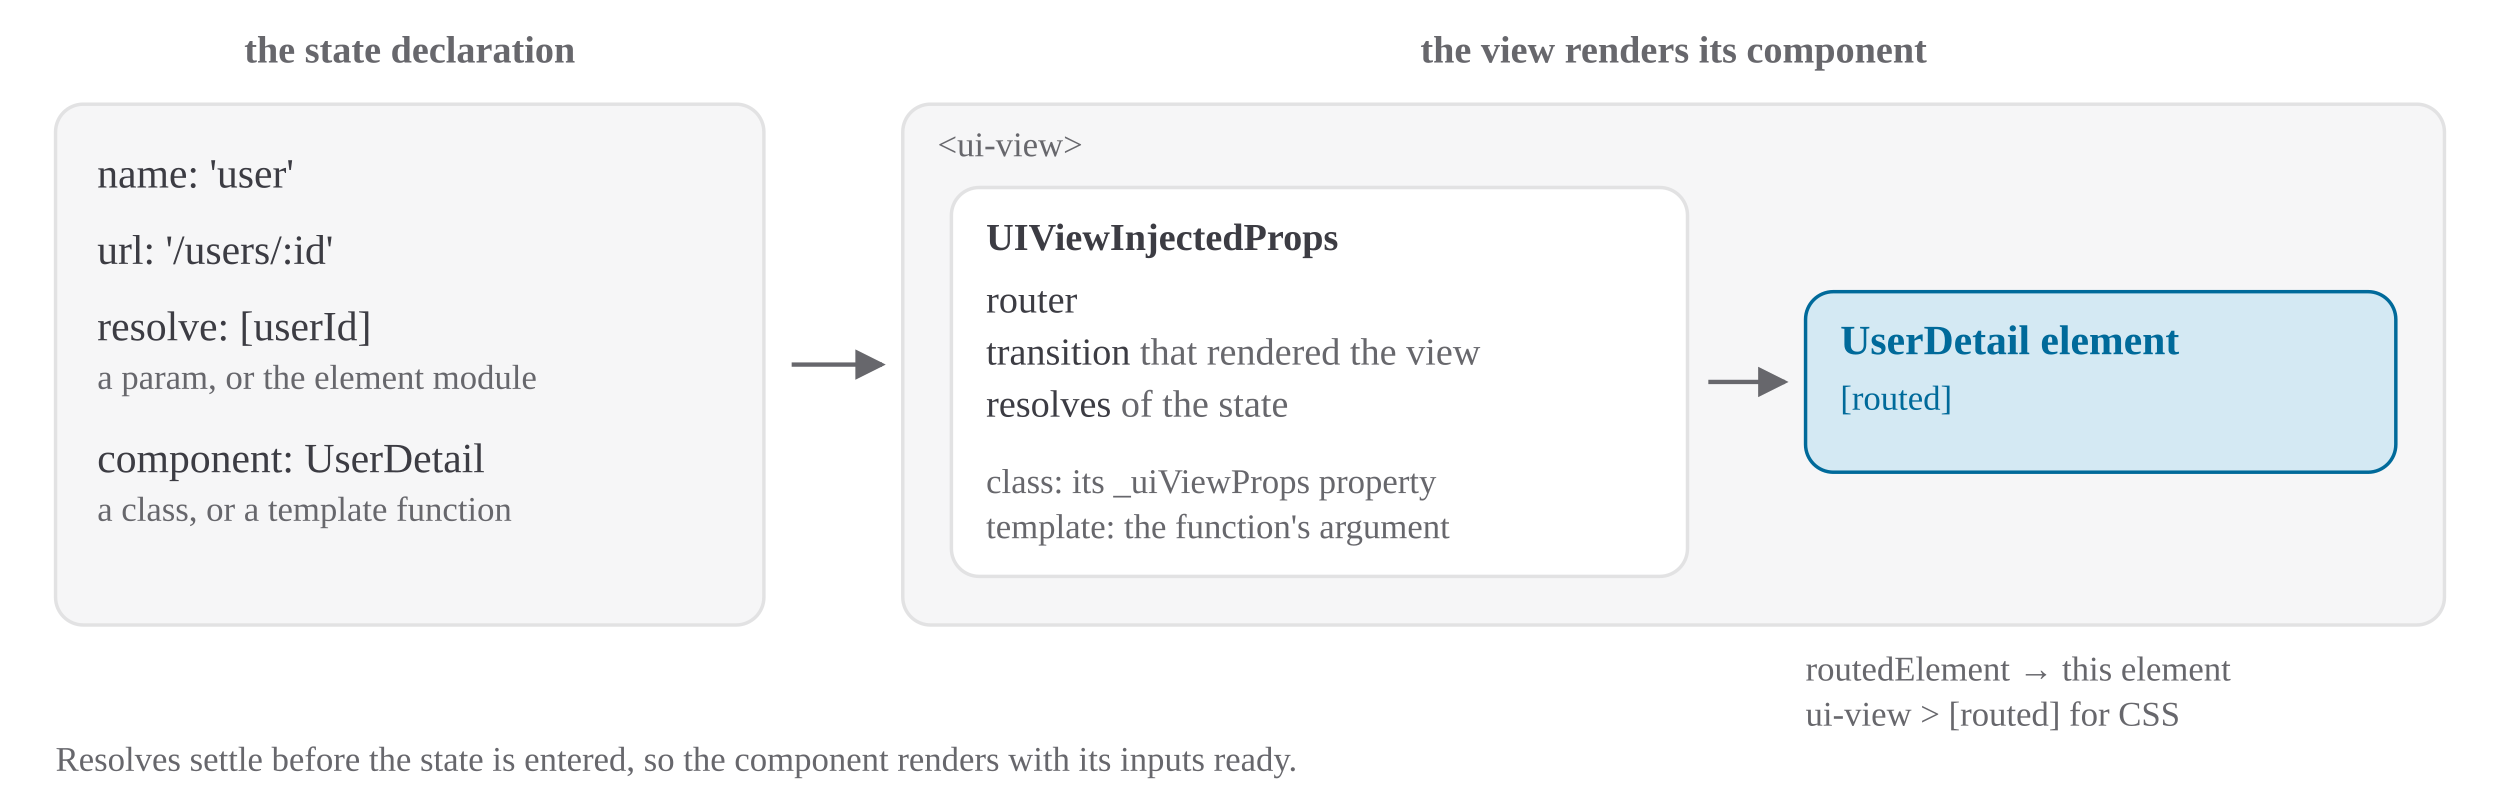
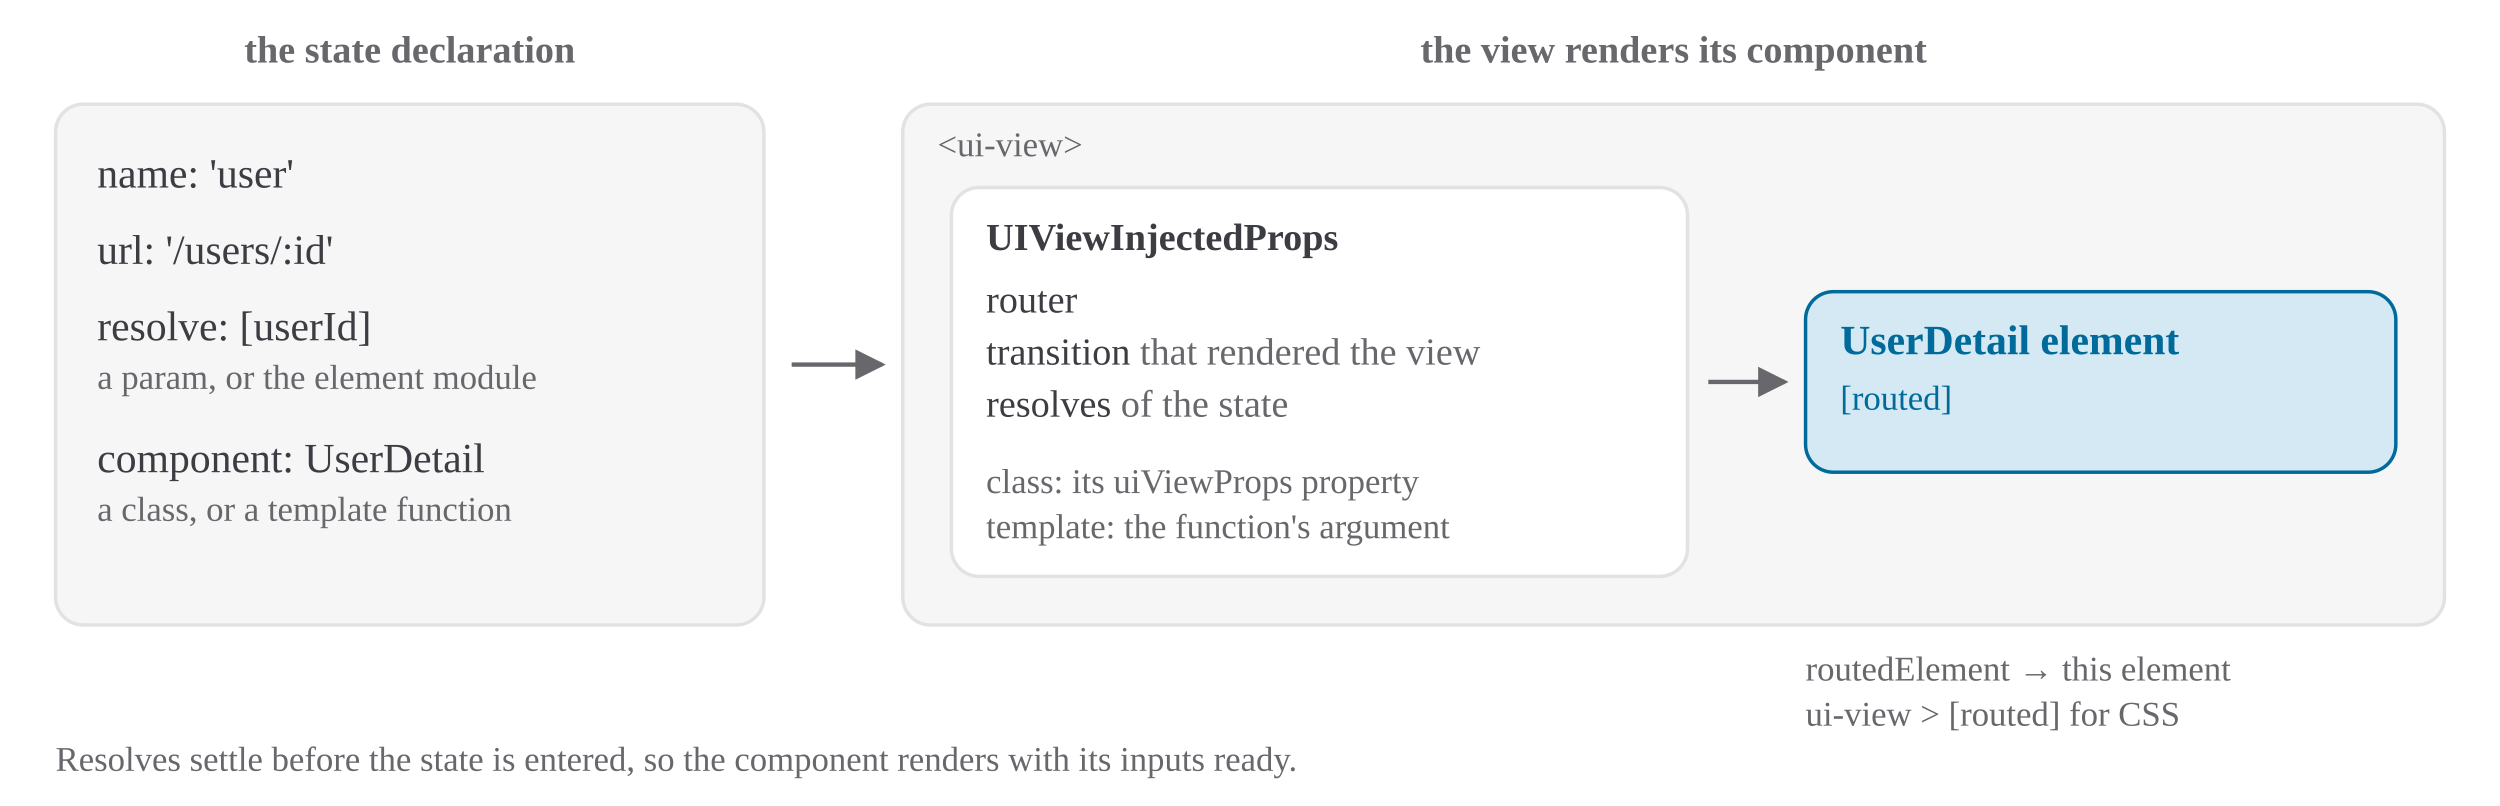
- <svg xmlns="http://www.w3.org/2000/svg" viewBox="0 0 720 232" width="100%" role="img" aria-label="How a routed component comes to be. A state declaration names its url, its resolves, which read params or await the element module, and its component. ui-view renders the component and hands it UIViewInjectedProps: the router, the transition that rendered the view, and the state's resolves, as the _uiViewProps property of a class component or the argument of a template function. The element the component rendered is the view's routedElement and carries the routed attribute.">
+ <svg xmlns="http://www.w3.org/2000/svg" viewBox="0 0 720 232" width="100%" role="img" aria-label="How a routed component comes to be. A state declaration names its url, its resolves, which read params or await the element module, and its component. ui-view renders the component and hands it UIViewInjectedProps: the router, the transition that rendered the view, and the state's resolves, as the uiViewProps property of a class component or the argument of a template function. The element the component rendered is the view's routedElement and carries the routed attribute.">
  <style>
    @media (prefers-color-scheme: dark) {
      svg:root {
        color-scheme: dark;
        --vp-c-bg: #1b1b1f;
        --vp-c-bg-soft: #202127;
        --vp-c-divider: #2e2e32;
        --vp-c-text-1: #dfdfd6;
        --vp-c-text-2: #98989f;
        --vp-c-brand-1: #29abe6;
        --vp-c-brand-soft: rgba(0, 152, 220, 0.16);
      }
    }
  </style>
  <defs>
    <marker id="arr-anatomy" viewBox="0 0 8 8" refX="7" refY="4" markerWidth="7" markerHeight="7" orient="auto-start-reverse">
      <path d="M0 0L8 4L0 8z" fill="var(--vp-c-text-2, #67676c)" />
    </marker>
  </defs>
  <g font-family="var(--vp-font-family-base, ui-sans-serif, system-ui, sans-serif)">
    <text x="118" y="18" font-size="11" font-weight="600" fill="var(--vp-c-text-2, #67676c)" text-anchor="middle">the state declaration</text>
    <text x="482" y="18" font-size="11" font-weight="600" fill="var(--vp-c-text-2, #67676c)" text-anchor="middle">the view renders its component</text>
    <rect x="16" y="30" width="204" height="150" rx="8" fill="var(--vp-c-bg-soft, #f6f6f7)" stroke="var(--vp-c-divider, #e2e2e3)" />
    <text x="28" y="54" font-size="12" font-family="var(--vp-font-family-mono, ui-monospace, monospace)" fill="var(--vp-c-text-1, #3c3c43)">name: 'user'</text>
    <text x="28" y="76" font-size="12" font-family="var(--vp-font-family-mono, ui-monospace, monospace)" fill="var(--vp-c-text-1, #3c3c43)">url: '/users/:id'</text>
    <text x="28" y="98" font-size="12" font-family="var(--vp-font-family-mono, ui-monospace, monospace)" fill="var(--vp-c-text-1, #3c3c43)">resolve: [userId]</text>
    <text x="28" y="112" font-size="10" fill="var(--vp-c-text-2, #67676c)">a param, or the element module</text>
    <text x="28" y="136" font-size="12" font-family="var(--vp-font-family-mono, ui-monospace, monospace)" fill="var(--vp-c-text-1, #3c3c43)">component: UserDetail</text>
    <text x="28" y="150" font-size="10" fill="var(--vp-c-text-2, #67676c)">a class, or a template function</text>
    <line x1="228" y1="105" x2="254" y2="105" stroke="var(--vp-c-text-2, #67676c)" stroke-width="1.25" marker-end="url(#arr-anatomy)" />
    <rect x="260" y="30" width="444" height="150" rx="8" fill="var(--vp-c-bg-soft, #f6f6f7)" stroke="var(--vp-c-divider, #e2e2e3)" />
    <text x="270" y="45" font-size="10" font-family="var(--vp-font-family-mono, ui-monospace, monospace)" fill="var(--vp-c-text-2, #67676c)">&lt;ui-view&gt;</text>
    <rect x="274" y="54" width="212" height="112" rx="8" fill="var(--vp-c-bg, #ffffff)" stroke="var(--vp-c-divider, #e2e2e3)" />
    <text x="284" y="72" font-size="11" font-weight="600" font-family="var(--vp-font-family-mono, ui-monospace, monospace)" fill="var(--vp-c-text-1, #3c3c43)">UIViewInjectedProps</text>
    <text x="284" y="90" font-size="11" fill="var(--vp-c-text-2, #67676c)">
      <tspan font-family="var(--vp-font-family-mono, ui-monospace, monospace)" fill="var(--vp-c-text-1, #3c3c43)">router</tspan>
    </text>
    <text x="284" y="105" font-size="11" fill="var(--vp-c-text-2, #67676c)">
      <tspan font-family="var(--vp-font-family-mono, ui-monospace, monospace)" fill="var(--vp-c-text-1, #3c3c43)">transition</tspan> that rendered the view</text>
    <text x="284" y="120" font-size="11" fill="var(--vp-c-text-2, #67676c)">
      <tspan font-family="var(--vp-font-family-mono, ui-monospace, monospace)" fill="var(--vp-c-text-1, #3c3c43)">resolves</tspan> of the state</text>
-     <text x="284" y="142" font-size="10" fill="var(--vp-c-text-2, #67676c)">class: its <tspan font-family="var(--vp-font-family-mono, ui-monospace, monospace)">_uiViewProps</tspan> property</text>
+     <text x="284" y="142" font-size="10" fill="var(--vp-c-text-2, #67676c)">class: its <tspan font-family="var(--vp-font-family-mono, ui-monospace, monospace)">uiViewProps</tspan> property</text>
    <text x="284" y="155" font-size="10" fill="var(--vp-c-text-2, #67676c)">template: the function's argument</text>
    <line x1="492" y1="110" x2="514" y2="110" stroke="var(--vp-c-text-2, #67676c)" stroke-width="1.25" marker-end="url(#arr-anatomy)" />
    <rect x="520" y="84" width="170" height="52" rx="8" fill="var(--vp-c-brand-soft, rgba(0,152,220,0.14))" stroke="var(--vp-c-brand-1, #006a9a)" />
    <text x="530" y="102" font-size="12" font-weight="600" fill="var(--vp-c-brand-1, #006a9a)">UserDetail element</text>
    <text x="530" y="118" font-size="10" fill="var(--vp-c-text-2, #67676c)">
      <tspan font-family="var(--vp-font-family-mono, ui-monospace, monospace)" fill="var(--vp-c-brand-1, #006a9a)">[routed]</tspan>
    </text>
    <text x="520" y="196" font-size="10" fill="var(--vp-c-text-2, #67676c)">
      <tspan font-family="var(--vp-font-family-mono, ui-monospace, monospace)">routedElement</tspan> → this element</text>
    <text x="520" y="209" font-size="10" fill="var(--vp-c-text-2, #67676c)">
      <tspan font-family="var(--vp-font-family-mono, ui-monospace, monospace)">ui-view &gt; [routed]</tspan> for CSS</text>
    <text x="16" y="222" font-size="10" fill="var(--vp-c-text-2, #67676c)">Resolves settle before the state is entered, so the component renders with its inputs ready.</text>
  </g>
</svg>
